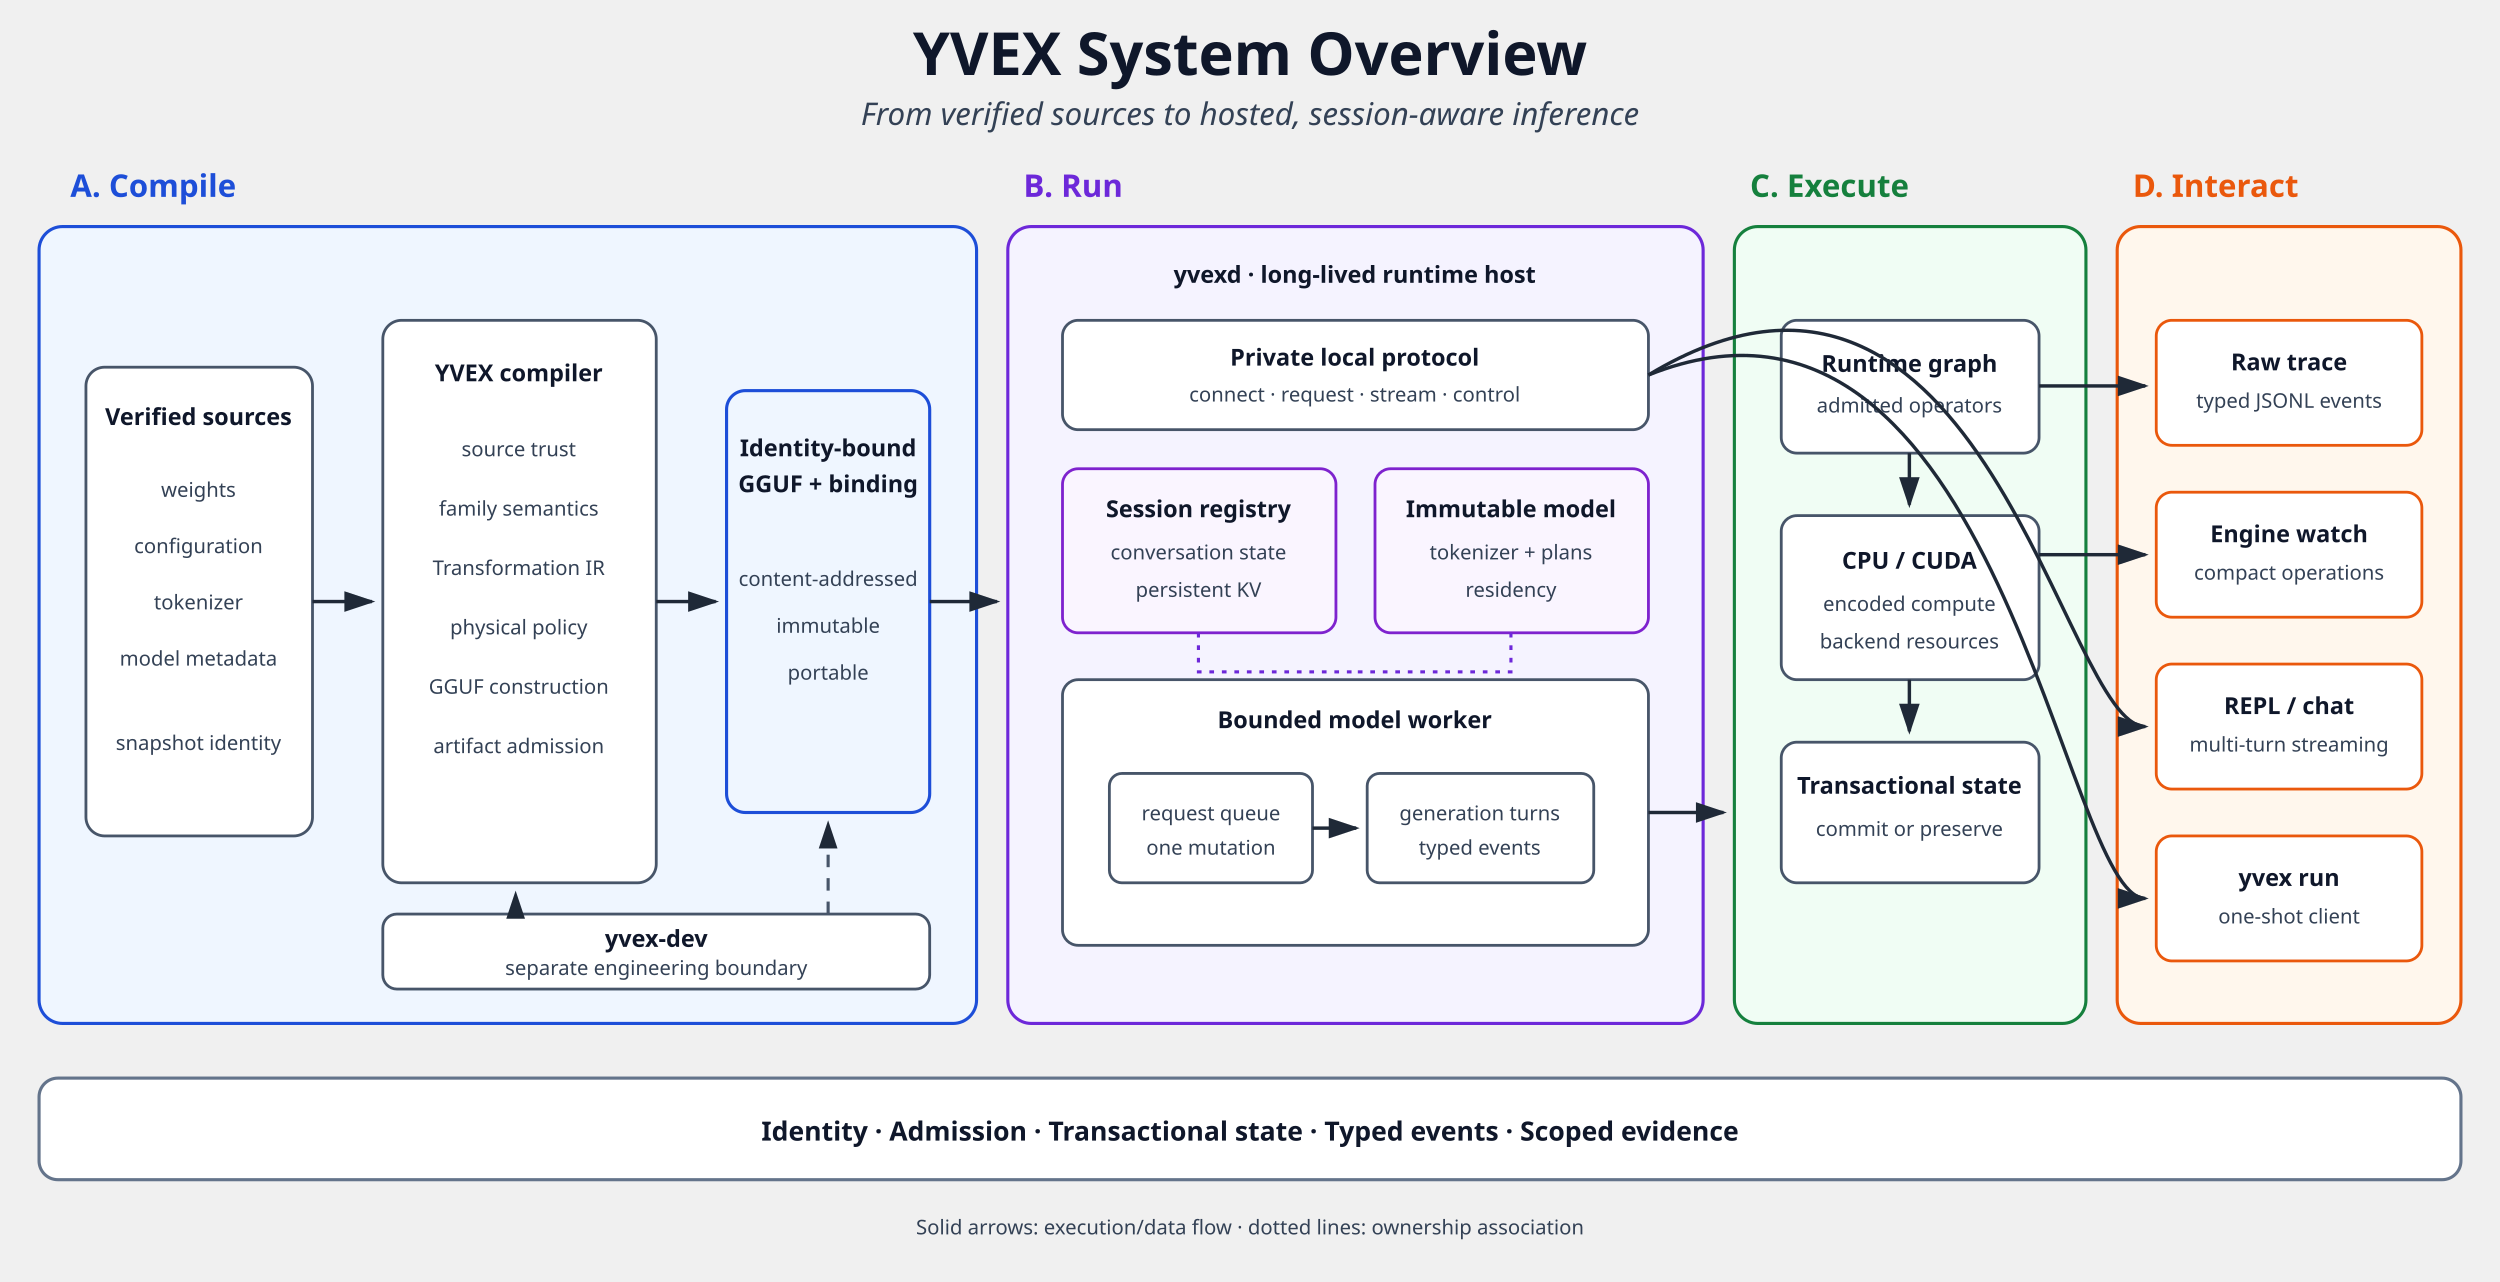
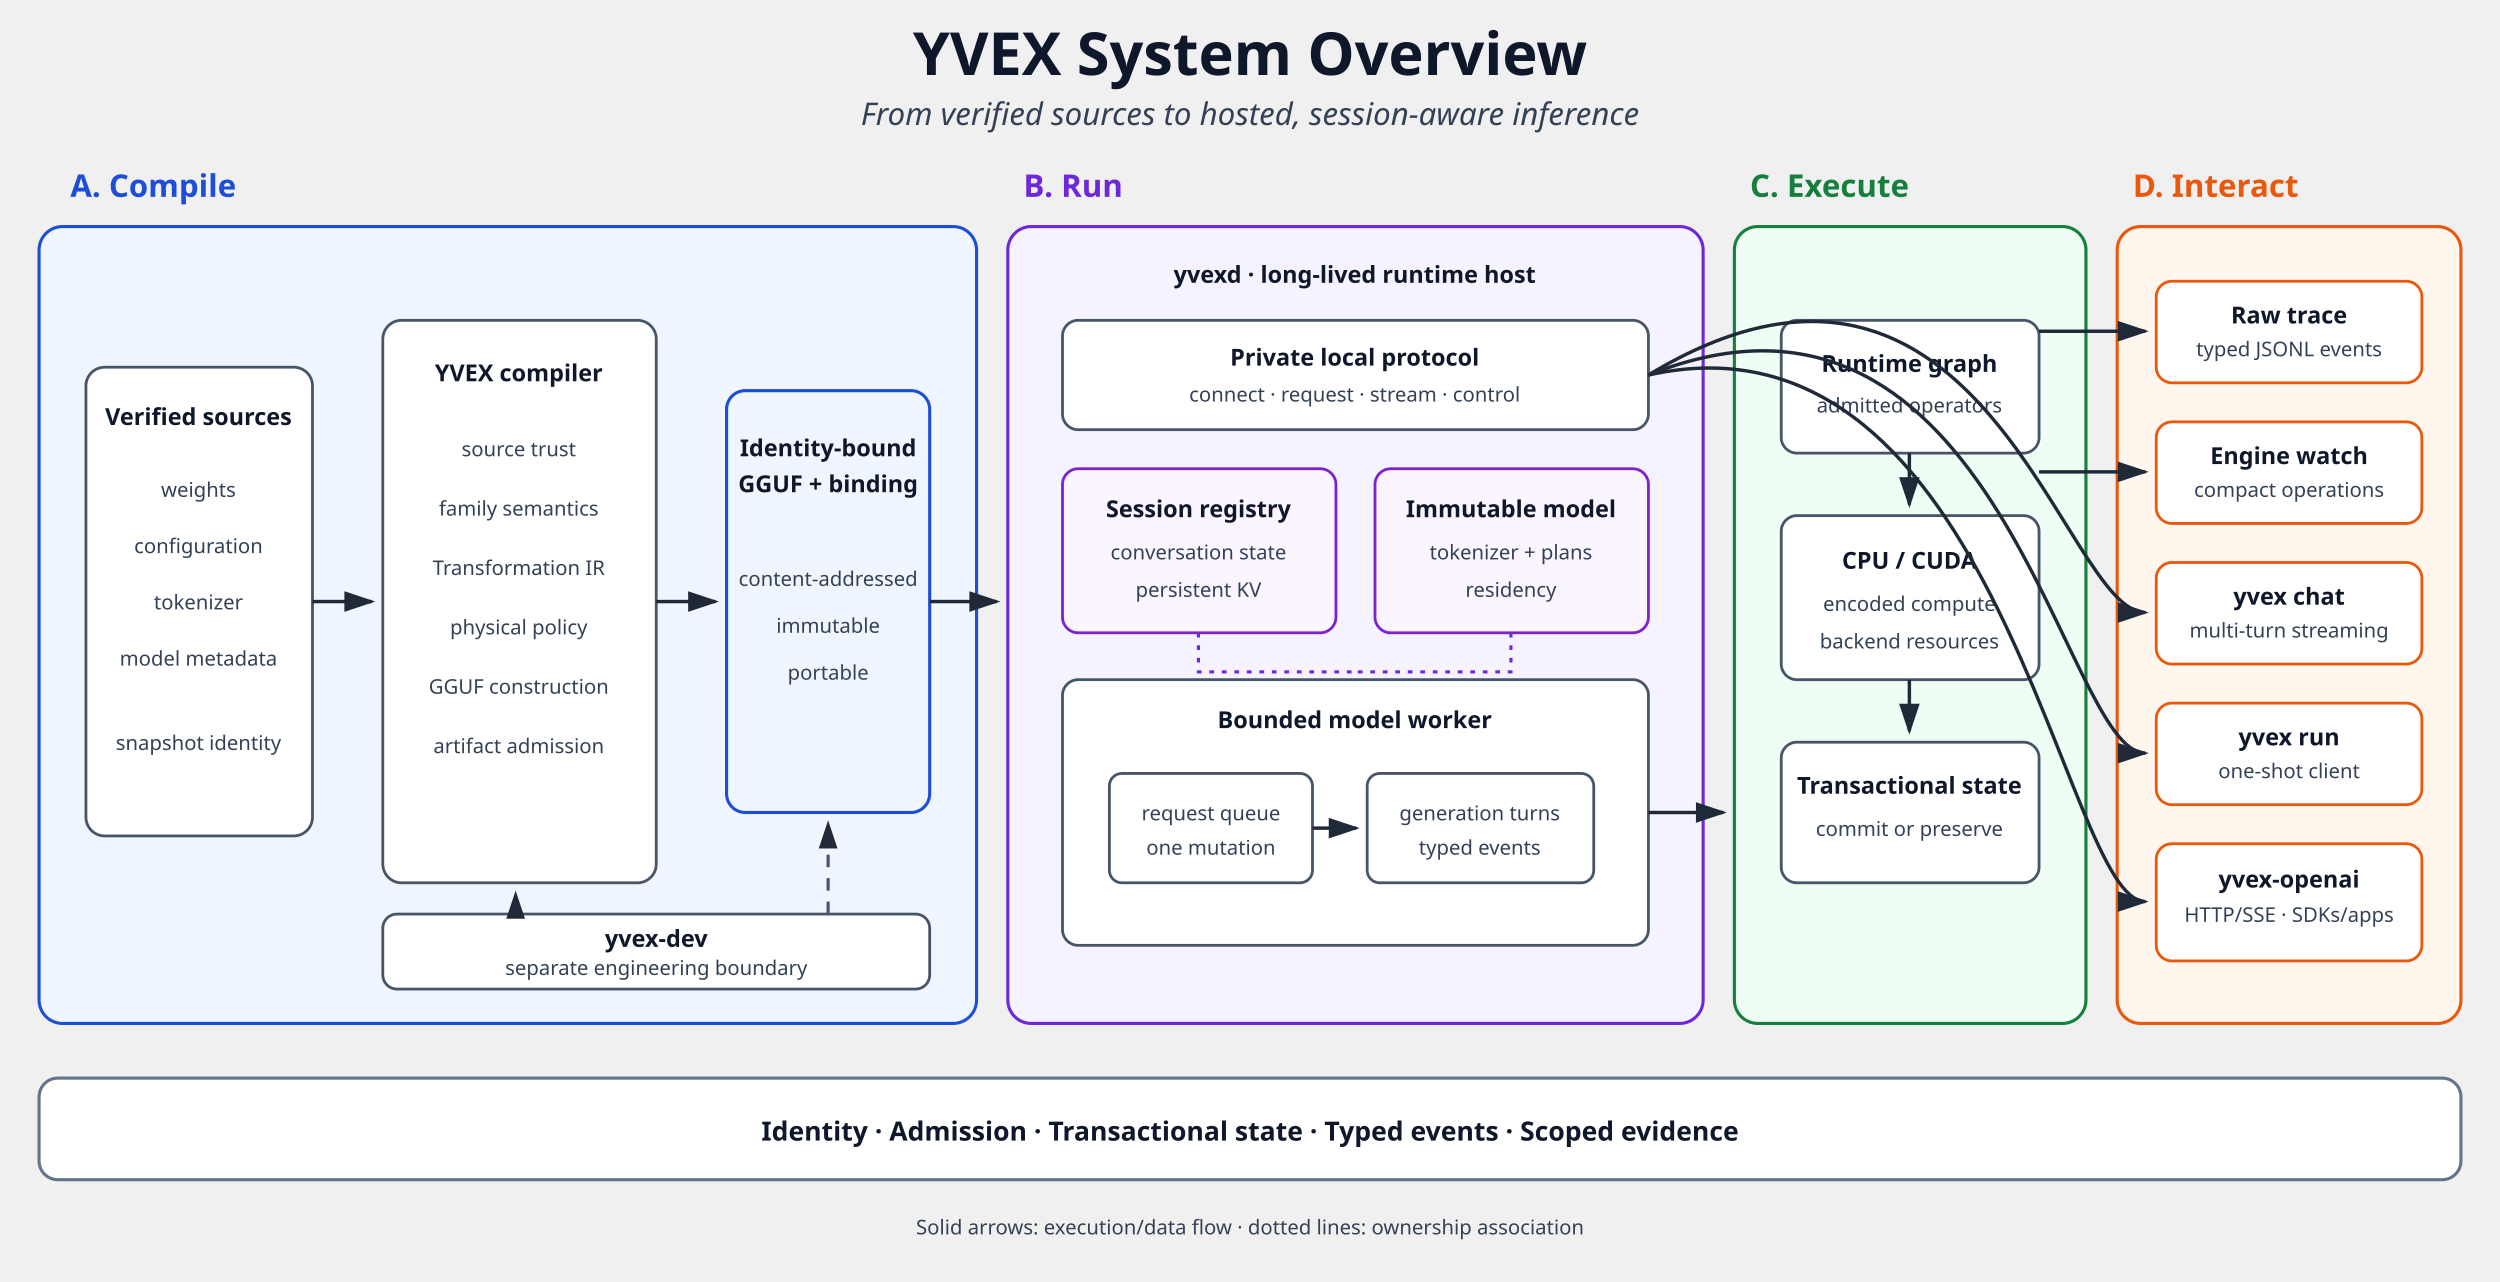
<svg xmlns="http://www.w3.org/2000/svg" width="1600" height="820" viewBox="0 0 1600 820" role="img" aria-labelledby="title desc">
  <defs>
    <marker id="arrow" markerWidth="10" markerHeight="10" refX="8" refY="3" orient="auto" markerUnits="strokeWidth">
      <path d="M0 0L0 6L9 3z" class="arrow-fill" />
    </marker>
    <style>
      :root{color-scheme:light dark}.panel{fill:#fff;stroke:#64748b;stroke-width:2}.compile-panel{fill:#eff6ff;stroke:#1d4ed8;stroke-width:2}.run-panel{fill:#f5f3ff;stroke:#6d28d9;stroke-width:2}.execute-panel{fill:#f0fdf4;stroke:#15803d;stroke-width:2}.interact-panel{fill:#fff7ed;stroke:#ea580c;stroke-width:2}.orange-box{fill:#fff;stroke:#ea580c;stroke-width:1.8}.box{fill:#fff;stroke:#475569;stroke-width:1.8}.state{fill:#faf5ff;stroke:#7e22ce;stroke-width:1.8}.head{fill:#0f172a;font-family:sans-serif;font-size:38px;font-weight:700;text-anchor:middle}.subhead{fill:#334155;font-family:sans-serif;font-size:20px;font-style:italic;text-anchor:middle}.section{font-family:sans-serif;font-size:20px;font-weight:700}.text{fill:#0f172a;font-family:sans-serif;font-size:15px;font-weight:600;text-anchor:middle}.small{fill:#334155;font-family:sans-serif;font-size:13px;text-anchor:middle}.foot{fill:#0f172a;font-family:sans-serif;font-size:17px;font-weight:600;text-anchor:middle}.line{fill:none;stroke:#1f2937;stroke-width:2.2;marker-end:url(#arrow)}.dash{fill:none;stroke:#475569;stroke-width:2;stroke-dasharray:8 7;marker-end:url(#arrow)}.assoc{fill:none;stroke:#6d28d9;stroke-width:2;stroke-dasharray:3 5}.arrow-fill{fill:#1f2937}
      @media (prefers-color-scheme: dark){.panel,.box{fill:#111827}.compile-panel{fill:#172554;stroke:#60a5fa}.run-panel,.state{fill:#2e1065;stroke:#c4b5fd}.execute-panel{fill:#052e16;stroke:#86efac}.interact-panel{fill:#431407;stroke:#fdba74}.orange-box{fill:#111827;stroke:#fdba74}.head,.section,.text,.foot{fill:#f8fafc}.subhead,.small{fill:#cbd5e1}.box{stroke:#cbd5e1}.line,.dash{stroke:#e2e8f0}.arrow-fill{fill:#e2e8f0}.assoc{stroke:#c4b5fd}}
    </style>
  </defs>
  <text class="head" x="800" y="48">YVEX System Overview</text>
  <text class="subhead" x="800" y="80">From verified sources to hosted, session-aware inference</text>
  <text class="section" x="45" y="126" fill="#1d4ed8">A. Compile</text>
  <rect class="compile-panel" x="25" y="145" width="600" height="510" rx="15" />
  <rect class="box" x="55" y="235" width="145" height="300" rx="12" />
  <text class="text" x="127" y="272">Verified sources</text>
  <text class="small" x="127" y="318">weights</text>
  <text class="small" x="127" y="354">configuration</text>
  <text class="small" x="127" y="390">tokenizer</text>
  <text class="small" x="127" y="426">model metadata</text>
  <text class="small" x="127" y="480">snapshot identity</text>
  <rect class="box" x="245" y="205" width="175" height="360" rx="12" />
  <text class="text" x="332" y="244">YVEX compiler</text>
  <text class="small" x="332" y="292">source trust</text>
  <text class="small" x="332" y="330">family semantics</text>
  <text class="small" x="332" y="368">Transformation IR</text>
  <text class="small" x="332" y="406">physical policy</text>
  <text class="small" x="332" y="444">GGUF construction</text>
  <text class="small" x="332" y="482">artifact admission</text>
  <rect class="compile-panel" x="465" y="250" width="130" height="270" rx="12" />
  <text class="text" x="530" y="292">Identity-bound</text>
  <text class="text" x="530" y="315">GGUF + binding</text>
  <text class="small" x="530" y="375">content-addressed</text>
  <text class="small" x="530" y="405">immutable</text>
  <text class="small" x="530" y="435">portable</text>
  <path class="line" d="M200 385H238" />
  <path class="line" d="M420 385H458" />
  <rect class="box" x="245" y="585" width="350" height="48" rx="9" />
  <text class="text" x="420" y="606">yvex-dev</text>
  <text class="small" x="420" y="624">separate engineering boundary</text>
  <path class="dash" d="M330 585V572" />
  <path class="dash" d="M530 585V527" />
  <text class="section" x="655" y="126" fill="#6d28d9">B. Run</text>
  <rect class="run-panel" x="645" y="145" width="445" height="510" rx="15" />
  <text class="text" x="867" y="181">yvexd · long-lived runtime host</text>
  <rect class="box" x="680" y="205" width="375" height="70" rx="10" />
  <text class="text" x="867" y="234">Private local protocol</text>
  <text class="small" x="867" y="257">connect · request · stream · control</text>
  <rect class="state" x="680" y="300" width="175" height="105" rx="10" />
  <text class="text" x="767" y="331">Session registry</text>
  <text class="small" x="767" y="358">conversation state</text>
  <text class="small" x="767" y="382">persistent KV</text>
  <rect class="state" x="880" y="300" width="175" height="105" rx="10" />
  <text class="text" x="967" y="331">Immutable model</text>
  <text class="small" x="967" y="358">tokenizer + plans</text>
  <text class="small" x="967" y="382">residency</text>
  <rect class="box" x="680" y="435" width="375" height="170" rx="10" />
  <text class="text" x="867" y="466">Bounded model worker</text>
  <rect class="box" x="710" y="495" width="130" height="70" rx="8" />
  <text class="small" x="775" y="525">request queue</text>
  <text class="small" x="775" y="547">one mutation</text>
  <rect class="box" x="875" y="495" width="145" height="70" rx="8" />
  <text class="small" x="947" y="525">generation turns</text>
  <text class="small" x="947" y="547">typed events</text>
  <path class="line" d="M840 530H868" />
  <path class="assoc" d="M767 405V430H867" />
  <path class="assoc" d="M967 405V430H867" />
  <path class="line" d="M595 385H638" />
  <text class="section" x="1120" y="126" fill="#15803d">C. Execute</text>
  <rect class="execute-panel" x="1110" y="145" width="225" height="510" rx="15" />
  <rect class="box" x="1140" y="205" width="165" height="85" rx="10" />
  <text class="text" x="1222" y="238">Runtime graph</text>
  <text class="small" x="1222" y="264">admitted operators</text>
  <rect class="box" x="1140" y="330" width="165" height="105" rx="10" />
  <text class="text" x="1222" y="364">CPU / CUDA</text>
  <text class="small" x="1222" y="391">encoded compute</text>
  <text class="small" x="1222" y="415">backend resources</text>
  <rect class="box" x="1140" y="475" width="165" height="90" rx="10" />
  <text class="text" x="1222" y="508">Transactional state</text>
  <text class="small" x="1222" y="535">commit or preserve</text>
  <path class="line" d="M1222 290V323" />
  <path class="line" d="M1222 435V468" />
  <path class="line" d="M1055 520H1103" />
  <text class="section" x="1365" y="126" fill="#ea580c">D. Interact</text>
  <rect class="interact-panel" x="1355" y="145" width="220" height="510" rx="15" />
-   <rect class="orange-box" x="1380" y="205" width="170" height="80" rx="10" />
-   <text class="text" x="1465" y="237">Raw trace</text>
-   <text class="small" x="1465" y="261">typed JSONL events</text>
-   <rect class="orange-box" x="1380" y="315" width="170" height="80" rx="10" />
-   <text class="text" x="1465" y="347">Engine watch</text>
-   <text class="small" x="1465" y="371">compact operations</text>
-   <rect class="orange-box" x="1380" y="425" width="170" height="80" rx="10" />
-   <text class="text" x="1465" y="457">REPL / chat</text>
-   <text class="small" x="1465" y="481">multi-turn streaming</text>
-   <rect class="orange-box" x="1380" y="535" width="170" height="80" rx="10" />
-   <text class="text" x="1465" y="567">yvex run</text>
-   <text class="small" x="1465" y="591">one-shot client</text>
-   <path class="line" d="M1305 247H1373" />
-   <path class="line" d="M1305 355H1373" />
-   <path class="line" d="M1055 240C1270 110 1320 465 1373 465" />
-   <path class="line" d="M1055 240C1280 150 1320 575 1373 575" />
+   <rect class="orange-box" x="1380" y="180" width="170" height="65" rx="10" />
+   <text class="text" x="1465" y="207">Raw trace</text>
+   <text class="small" x="1465" y="228">typed JSONL events</text>
+   <rect class="orange-box" x="1380" y="270" width="170" height="65" rx="10" />
+   <text class="text" x="1465" y="297">Engine watch</text>
+   <text class="small" x="1465" y="318">compact operations</text>
+   <rect class="orange-box" x="1380" y="360" width="170" height="65" rx="10" />
+   <text class="text" x="1465" y="387">yvex chat</text>
+   <text class="small" x="1465" y="408">multi-turn streaming</text>
+   <rect class="orange-box" x="1380" y="450" width="170" height="65" rx="10" />
+   <text class="text" x="1465" y="477">yvex run</text>
+   <text class="small" x="1465" y="498">one-shot client</text>
+   <rect class="orange-box" x="1380" y="540" width="170" height="75" rx="10" />
+   <text class="text" x="1465" y="568">yvex-openai</text>
+   <text class="small" x="1465" y="590">HTTP/SSE · SDKs/apps</text>
+   <path class="line" d="M1305 212H1373" />
+   <path class="line" d="M1305 302H1373" />
+   <path class="line" d="M1055 240C1270 110 1320 392 1373 392" />
+   <path class="line" d="M1055 240C1280 150 1320 482 1373 482" />
+   <path class="line" d="M1055 240C1280 190 1320 577 1373 577" />
  <rect class="panel" x="25" y="690" width="1550" height="65" rx="12" stroke="#64748b" />
  <text class="foot" x="800" y="730">Identity  ·  Admission  ·  Transactional state  ·  Typed events  ·  Scoped evidence</text>
  <text class="small" x="800" y="790">Solid arrows: execution/data flow   ·   dotted lines: ownership association</text>
</svg>
